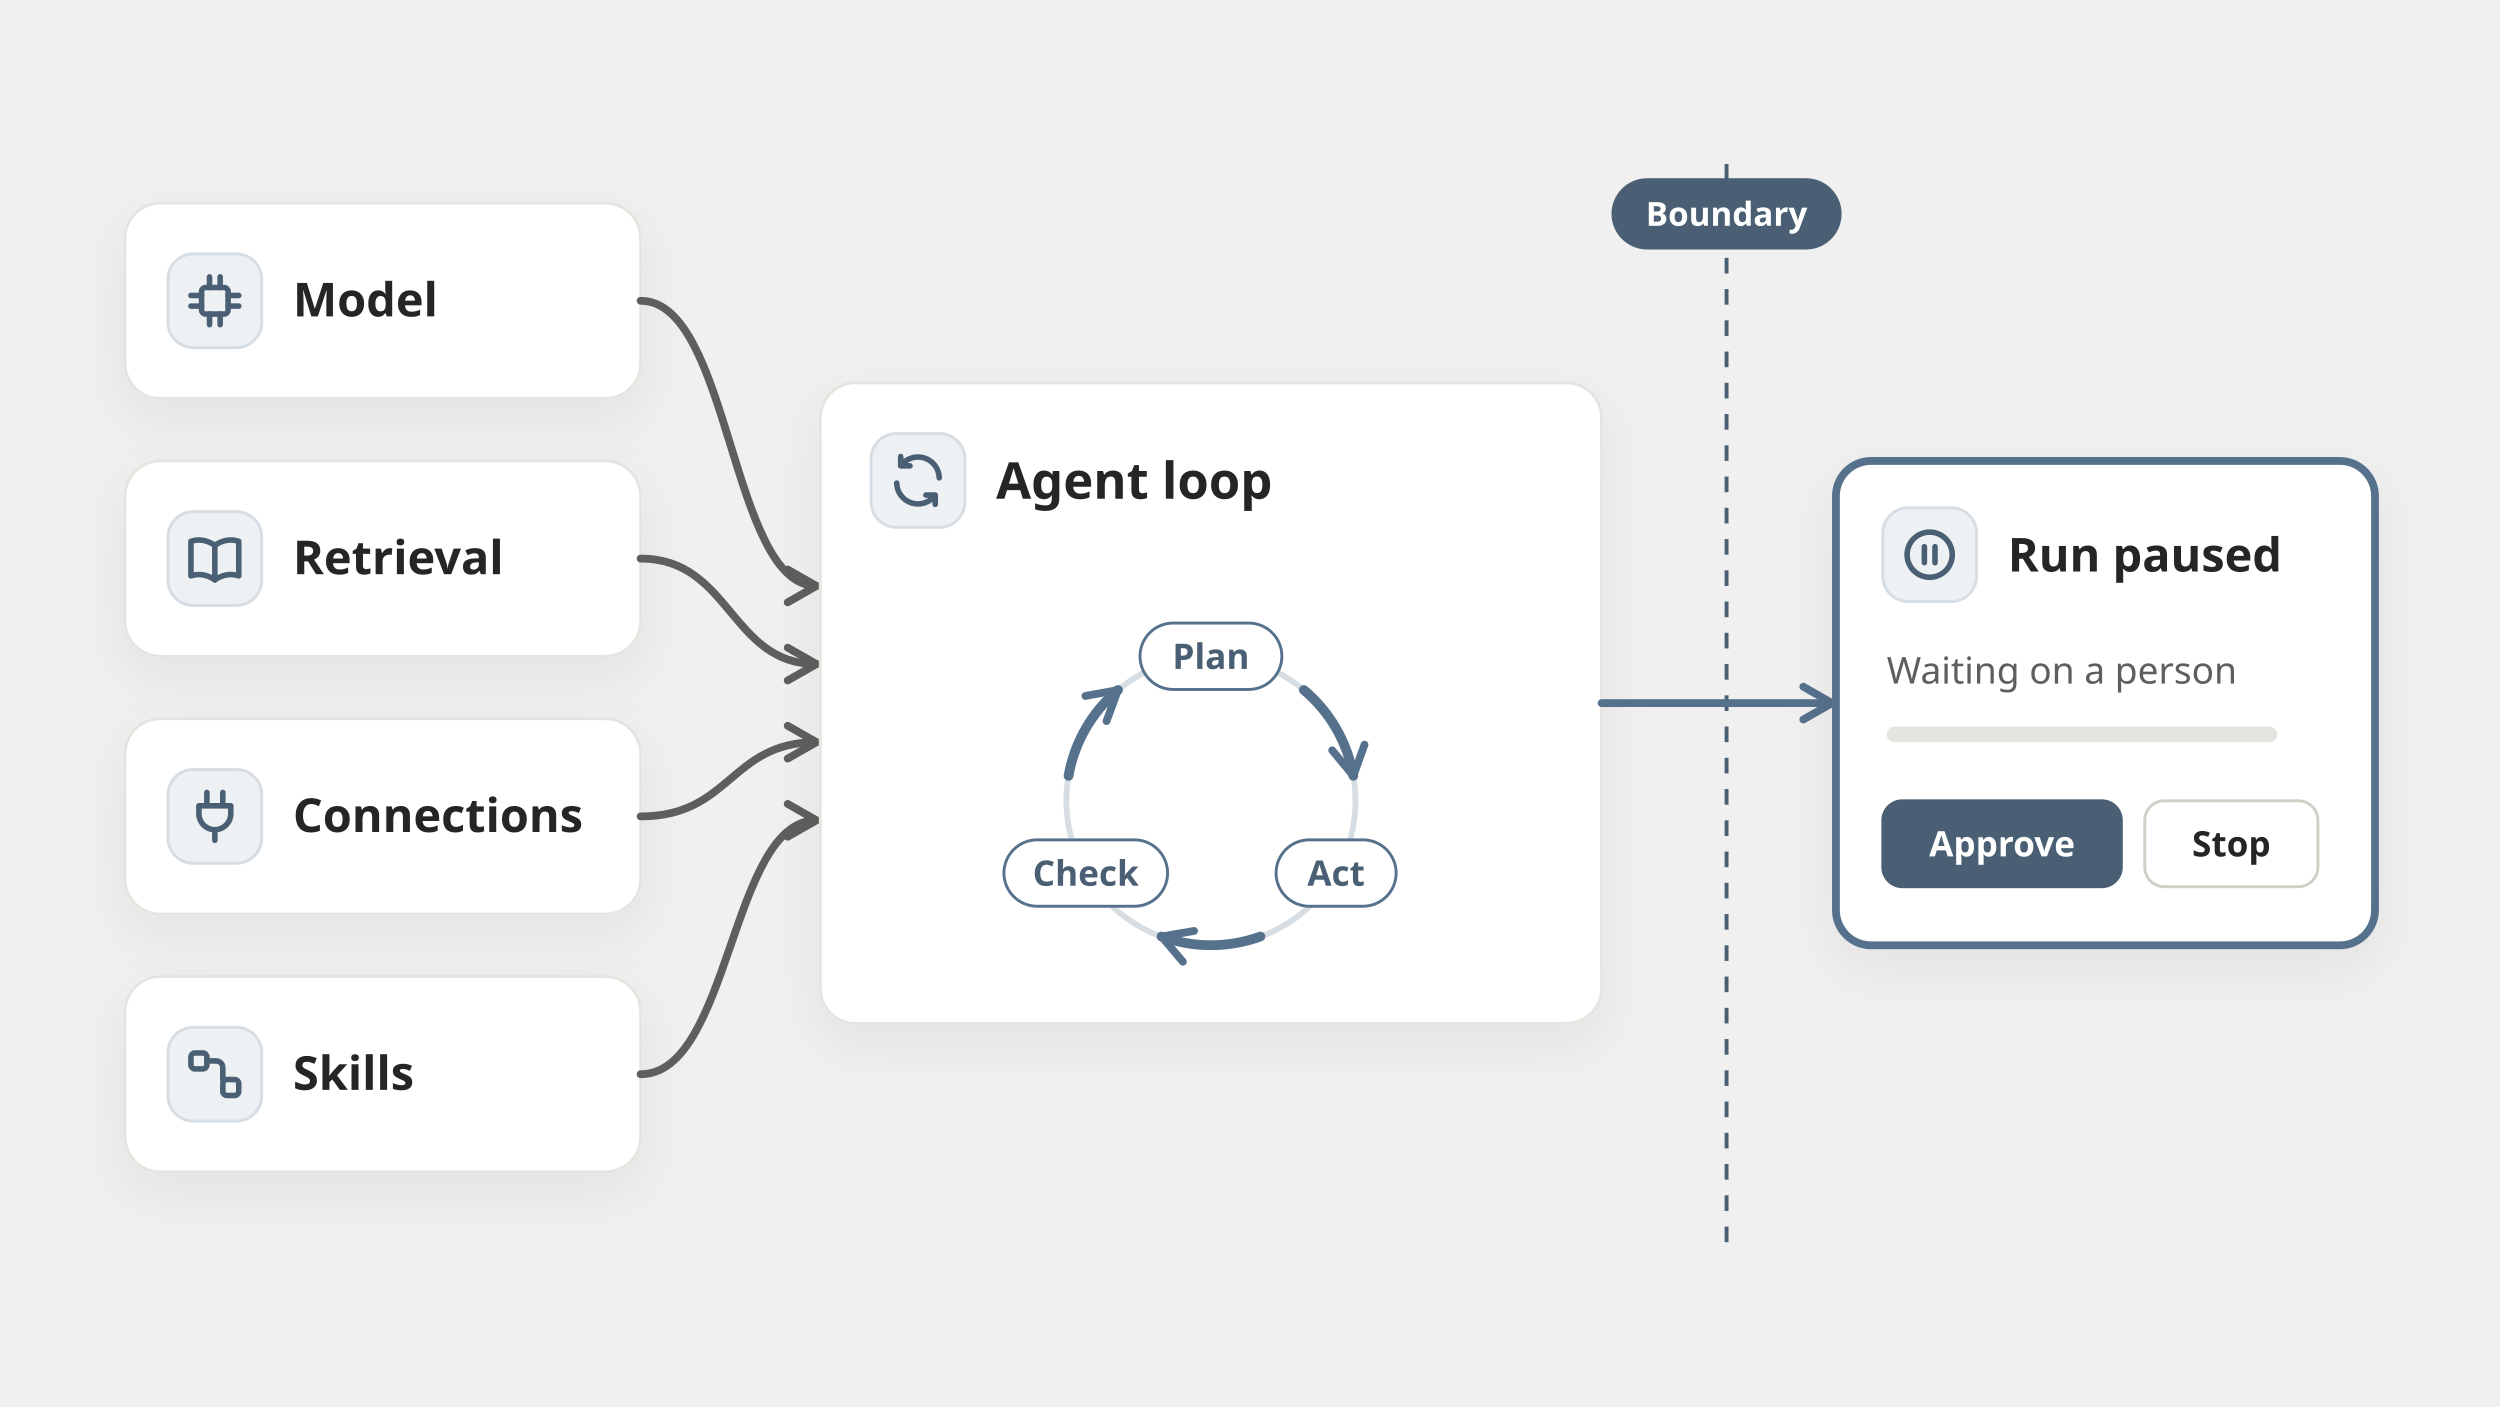
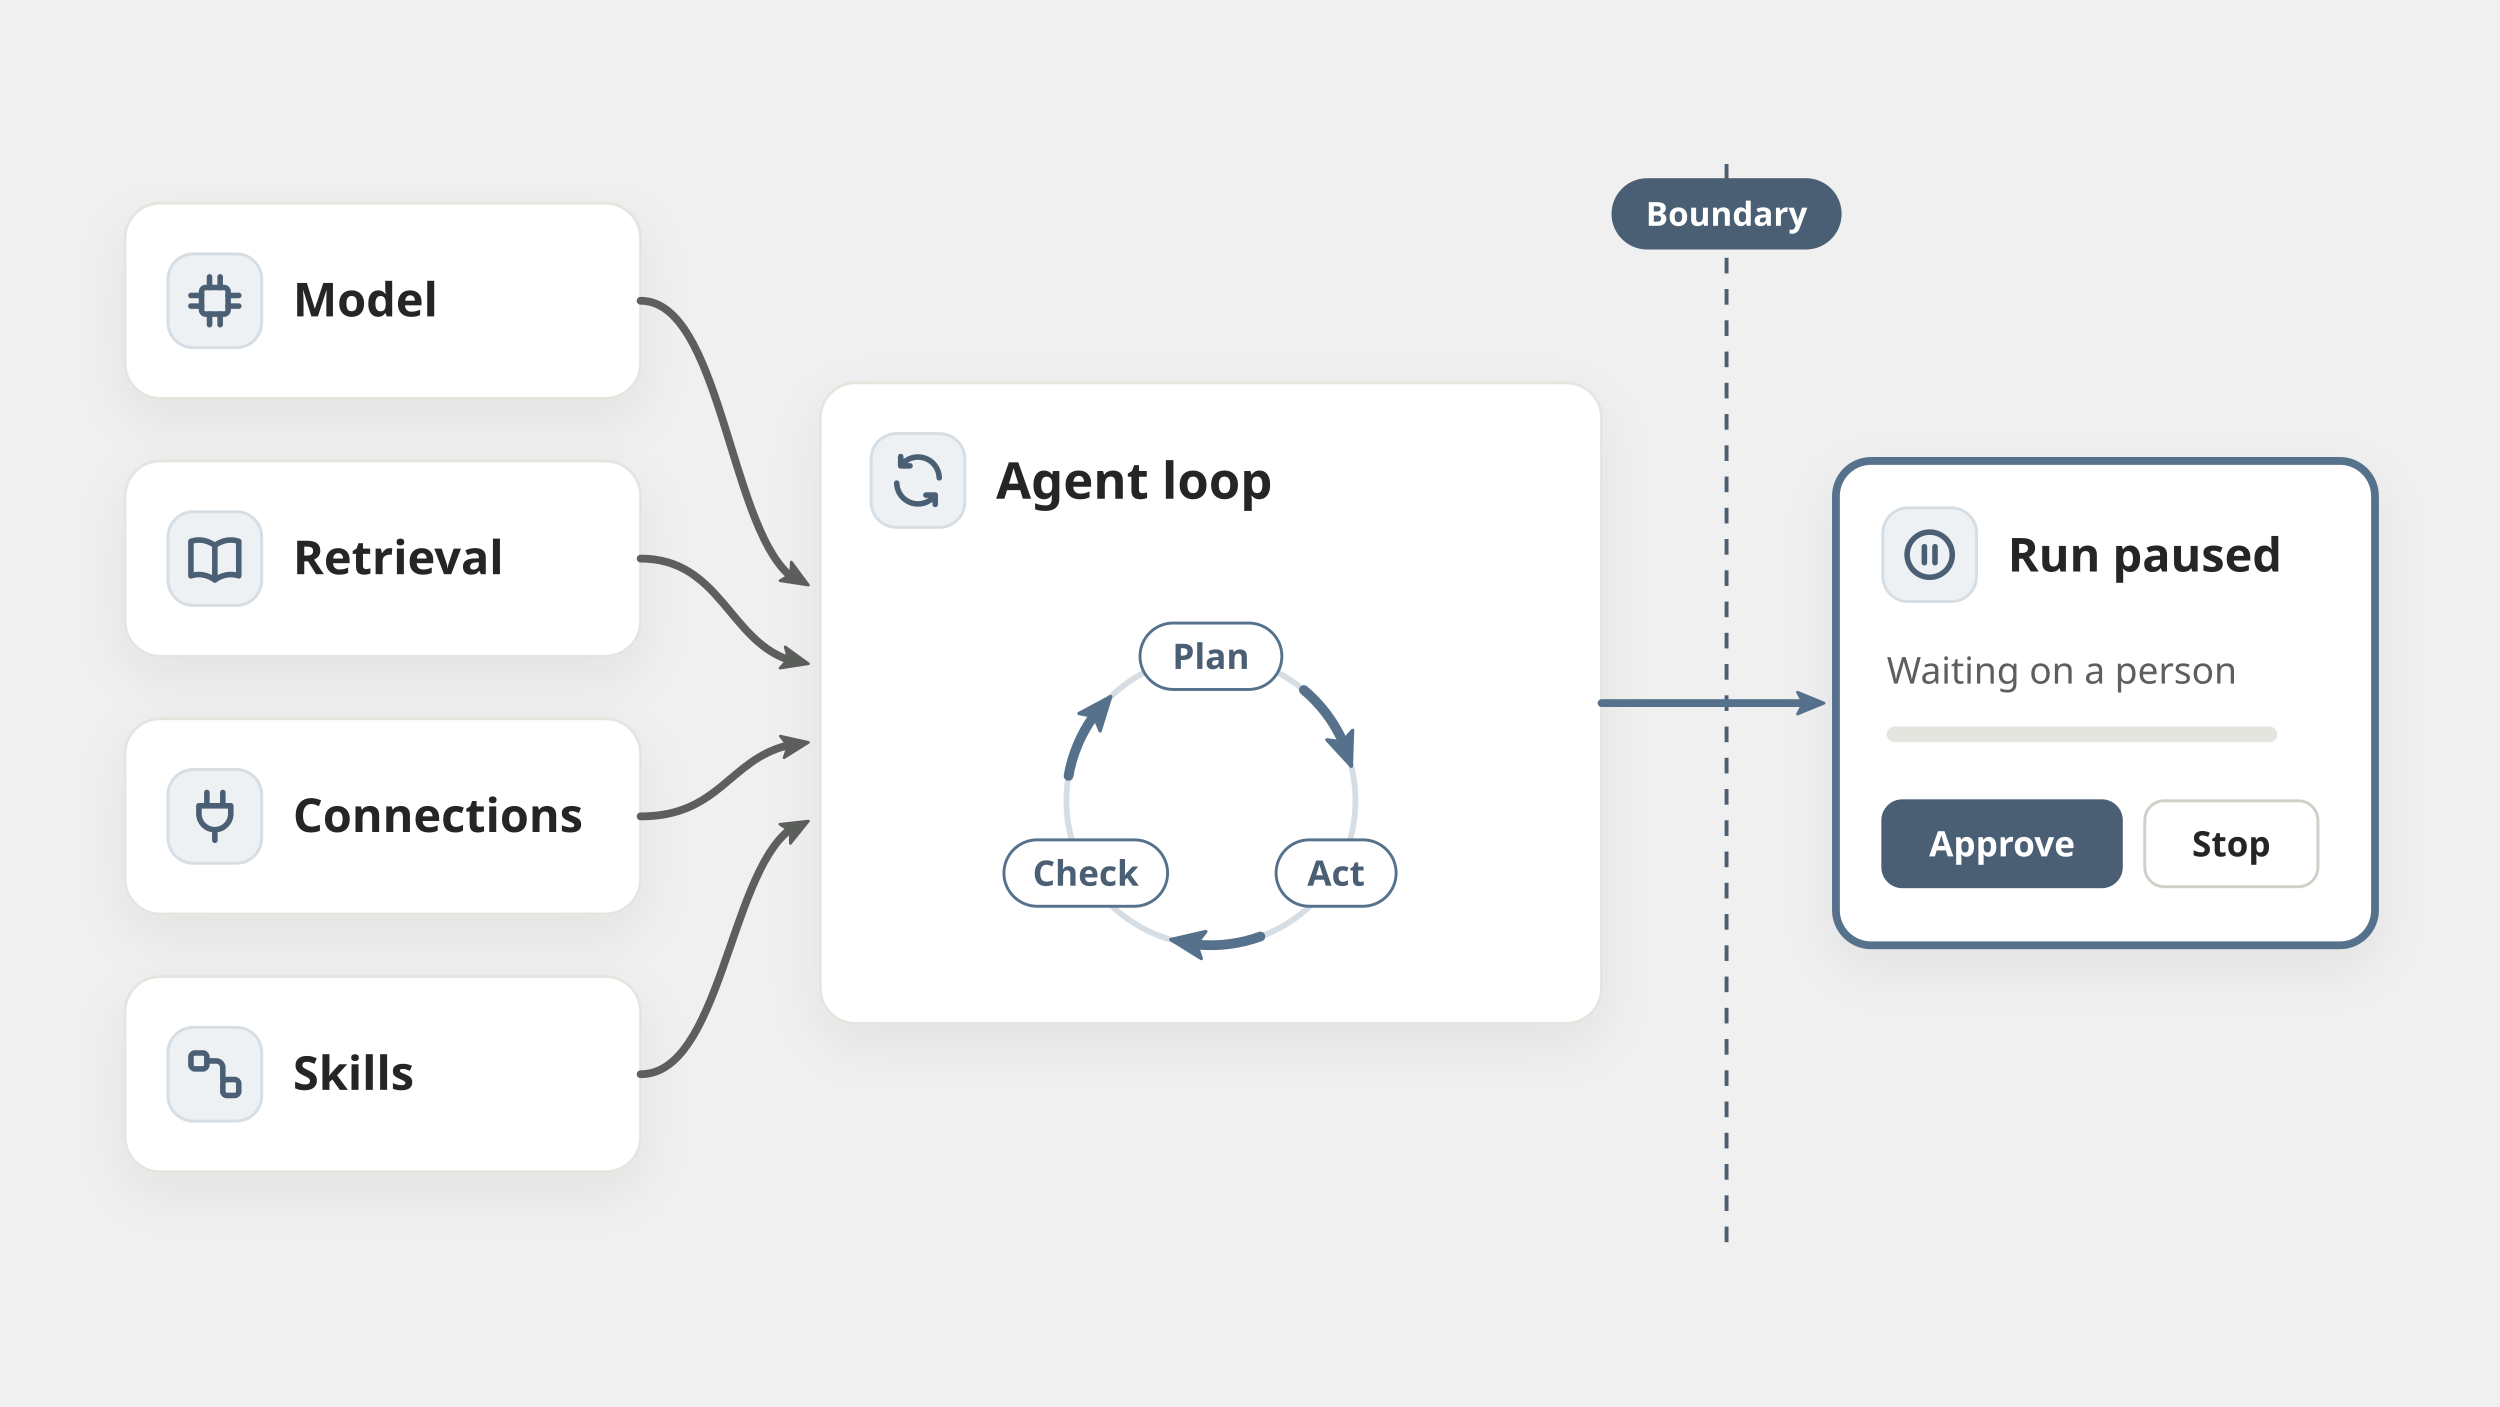
<svg xmlns="http://www.w3.org/2000/svg" viewBox="0 0 1280 720" width="1280" height="720">
  <defs>
    <filter id="sh" x="-20%" y="-20%" width="140%" height="160%">
      <feDropShadow dx="0" dy="1" stdDeviation="1" flood-color="#252525" flood-opacity="0.05" />
      <feDropShadow dx="0" dy="10" stdDeviation="14" flood-color="#252525" flood-opacity="0.06" />
    </filter>
    <marker id="hn" viewBox="0 0 10 10" refX="8" refY="5" markerWidth="7" markerHeight="7" markerUnits="userSpaceOnUse" orient="auto" overflow="visible">
      <path d="M1 1L8 5 1 9" fill="none" stroke="#5c5f5c" stroke-width="1.9" stroke-linecap="round" stroke-linejoin="round" transform="scale(3) translate(-5.333 -3.333)" />
    </marker>
    <marker id="ha" viewBox="0 0 10 10" refX="8" refY="5" markerWidth="7" markerHeight="7" markerUnits="userSpaceOnUse" orient="auto" overflow="visible">
      <path d="M1 1L8 5 1 9" fill="none" stroke="#56718c" stroke-width="1.9" stroke-linecap="round" stroke-linejoin="round" transform="scale(3) translate(-5.333 -3.333)" />
    </marker>
  </defs>
  <rect x="64" y="104" width="264" height="100" rx="18" fill="#ffffff" stroke="#e5e5e0" stroke-width="1.5" filter="url(#sh)" />
  <rect x="86" y="130" width="48" height="48" rx="12.96" fill="#eef1f4" stroke="#d6dde3" stroke-width="1.5" />
  <g transform="translate(93.68 137.68) scale(1.36)" fill="none" stroke="#4a5f73" stroke-width="2.1" stroke-linecap="round" stroke-linejoin="round" color="#4a5f73">
    <rect x="7" y="7" width="10" height="10" rx="1.5" />
    <path d="M10 3v4M14 3v4M10 17v4M14 17v4M3 10h4M3 14h4M17 10h4M17 14h4" />
  </g>
  <text x="150" y="162" font-family="Montserrat, system-ui, sans-serif" font-size="24" font-weight="600" fill="#252525" text-anchor="start">Model</text>
-   <path d="M328 154C374 154 374 300 418 300" fill="none" stroke="#5c5f5c" stroke-width="4" stroke-linecap="round" stroke-linejoin="round" marker-end="url(#hn)" />
+   <path d="M328 154C368.48 154 373.34 267.06 403.91 294.2" fill="none" stroke="#5c5f5c" stroke-width="4" stroke-linecap="round" stroke-linejoin="round" />
+   <path d="M413.91 299.56L399.37 297.34L404.82 294.09L405.15 287.75Z" fill="#5c5f5c" stroke="#5c5f5c" stroke-width="1.4" stroke-linejoin="round" />
  <rect x="64" y="236" width="264" height="100" rx="18" fill="#ffffff" stroke="#e5e5e0" stroke-width="1.5" filter="url(#sh)" />
  <rect x="86" y="262" width="48" height="48" rx="12.96" fill="#eef1f4" stroke="#d6dde3" stroke-width="1.5" />
  <g transform="translate(93.68 269.68) scale(1.36)" fill="none" stroke="#4a5f73" stroke-width="2.1" stroke-linecap="round" stroke-linejoin="round" color="#4a5f73">
    <path d="M3 5.5c3-1 6-.5 9 1.5 3-2 6-2.5 9-1.5v13c-3-1-6-.5-9 1.5-3-2-6-2.5-9-1.5z" />
    <path d="M12 7v13" />
  </g>
  <text x="150" y="294" font-family="Montserrat, system-ui, sans-serif" font-size="24" font-weight="600" fill="#252525" text-anchor="start">Retrieval</text>
-   <path d="M328 286C374 286 374 340 418 340" fill="none" stroke="#5c5f5c" stroke-width="4" stroke-linecap="round" stroke-linejoin="round" marker-end="url(#hn)" />
+   <path d="M328 286C368.02 286 373.22 326.87 402.87 337.5" fill="none" stroke="#5c5f5c" stroke-width="4" stroke-linecap="round" stroke-linejoin="round" />
+   <path d="M413.91 339.84L399.37 342.08L403.6 337.34L402.01 331.2Z" fill="#5c5f5c" stroke="#5c5f5c" stroke-width="1.4" stroke-linejoin="round" />
  <rect x="64" y="368" width="264" height="100" rx="18" fill="#ffffff" stroke="#e5e5e0" stroke-width="1.5" filter="url(#sh)" />
  <rect x="86" y="394" width="48" height="48" rx="12.96" fill="#eef1f4" stroke="#d6dde3" stroke-width="1.5" />
  <g transform="translate(93.68 401.68) scale(1.36)" fill="none" stroke="#4a5f73" stroke-width="2.1" stroke-linecap="round" stroke-linejoin="round" color="#4a5f73">
    <path d="M9 3v5M15 3v5M6 8h12v3a6 6 0 0 1-12 0zM12 17v4" />
  </g>
  <text x="150" y="426" font-family="Montserrat, system-ui, sans-serif" font-size="24" font-weight="600" fill="#252525" text-anchor="start">Connections</text>
-   <path d="M328 418C374 418 374 380 418 380" fill="none" stroke="#5c5f5c" stroke-width="4" stroke-linecap="round" stroke-linejoin="round" marker-end="url(#hn)" />
+   <path d="M328 418C368.02 418 373.22 389.24 402.87 381.76" fill="none" stroke="#5c5f5c" stroke-width="4" stroke-linecap="round" stroke-linejoin="round" />
+   <path d="M413.91 380.11L401.45 387.94L403.45 381.91L399.56 376.9Z" fill="#5c5f5c" stroke="#5c5f5c" stroke-width="1.4" stroke-linejoin="round" />
  <rect x="64" y="500" width="264" height="100" rx="18" fill="#ffffff" stroke="#e5e5e0" stroke-width="1.5" filter="url(#sh)" />
  <rect x="86" y="526" width="48" height="48" rx="12.96" fill="#eef1f4" stroke="#d6dde3" stroke-width="1.5" />
  <g transform="translate(93.68 533.68) scale(1.36)" fill="none" stroke="#4a5f73" stroke-width="2.1" stroke-linecap="round" stroke-linejoin="round" color="#4a5f73">
    <rect x="3" y="4" width="6" height="6" rx="1.5" />
    <rect x="15" y="14" width="6" height="6" rx="1.5" />
    <path d="M9 7h3.5A2.5 2.5 0 0 1 15 9.5V14" />
  </g>
  <text x="150" y="558" font-family="Montserrat, system-ui, sans-serif" font-size="24" font-weight="600" fill="#252525" text-anchor="start">Skills</text>
-   <path d="M328 550C374 550 374 420 418 420" fill="none" stroke="#5c5f5c" stroke-width="4" stroke-linecap="round" stroke-linejoin="round" marker-end="url(#hn)" />
+   <path d="M328 550C368.39 550 373.32 449.79 403.7 425.33" fill="none" stroke="#5c5f5c" stroke-width="4" stroke-linecap="round" stroke-linejoin="round" />
+   <path d="M413.91 420.39L404.68 431.85L404.61 425.5L399.29 422.03Z" fill="#5c5f5c" stroke="#5c5f5c" stroke-width="1.4" stroke-linejoin="round" />
  <rect x="420" y="196" width="400" height="328" rx="18" fill="#ffffff" stroke="#e5e5e0" stroke-width="1.5" filter="url(#sh)" />
  <rect x="446" y="222" width="48" height="48" rx="12.96" fill="#eef1f4" stroke="#d6dde3" stroke-width="1.5" />
  <g transform="translate(453.68 229.68) scale(1.36)" fill="none" stroke="#4a5f73" stroke-width="2.1" stroke-linecap="round" stroke-linejoin="round" color="#4a5f73">
    <path d="M20 11a8 8 0 0 0-14.5-4.5M4 13a8 8 0 0 0 14.5 4.5M5.5 3v3.5H9M18.5 21v-3.5H15" />
  </g>
  <text x="510" y="255.36" font-family="Montserrat, system-ui, sans-serif" font-size="26" font-weight="600" fill="#252525" text-anchor="start">Agent loop</text>
  <circle cx="620" cy="410" r="74" fill="none" stroke="#d6dde3" stroke-width="3" />
-   <path d="M667.6 353.3A74 74 0 0 1 692.9 397.2" fill="none" stroke="#56718c" stroke-width="5" stroke-linecap="round" stroke-linejoin="round" marker-end="url(#ha)" />
-   <path d="M645.3 479.5A74 74 0 0 1 594.7 479.5" fill="none" stroke="#56718c" stroke-width="5" stroke-linecap="round" stroke-linejoin="round" marker-end="url(#ha)" />
-   <path d="M547.1 397.2A74 74 0 0 1 572.4 353.3" fill="none" stroke="#56718c" stroke-width="5" stroke-linecap="round" stroke-linejoin="round" marker-end="url(#ha)" />
+   <path d="M667.6 353.3A74 74 0 0 1 687.27 379.11" fill="none" stroke="#56718c" stroke-width="5" stroke-linecap="round" stroke-linejoin="round" />
+   <path d="M691.87 392.31L679.39 378.81L687.25 379.88L692.51 373.93Z" fill="#56718c" stroke="#56718c" stroke-width="1.75" stroke-linejoin="round" />
+   <path d="M645.3 479.5A74 74 0 0 1 613.19 483.65" fill="none" stroke="#56718c" stroke-width="5" stroke-linecap="round" stroke-linejoin="round" />
+   <path d="M599.45 481.05L617.38 476.96L612.53 483.25L615.06 490.77Z" fill="#56718c" stroke="#56718c" stroke-width="1.75" stroke-linejoin="round" />
+   <path d="M547.1 397.2A74 74 0 0 1 559.57 367.24" fill="none" stroke="#56718c" stroke-width="5" stroke-linecap="round" stroke-linejoin="round" />
+   <path d="M568.68 356.64L563.26 374.21L560.24 366.87L552.46 365.3Z" fill="#56718c" stroke="#56718c" stroke-width="1.75" stroke-linejoin="round" />
  <rect x="583.68" y="319" width="72.64" height="34" rx="17" fill="#ffffff" stroke="#56718c" stroke-width="1.5" />
  <text x="620" y="342.5" font-family="Montserrat, system-ui, sans-serif" font-size="18" font-weight="600" fill="#4a5f73" text-anchor="middle">Plan</text>
  <rect x="653.346" y="430" width="61.48" height="34" rx="17" fill="#ffffff" stroke="#56718c" stroke-width="1.5" />
  <text x="684.086" y="453.5" font-family="Montserrat, system-ui, sans-serif" font-size="18" font-weight="600" fill="#4a5f73" text-anchor="middle">Act</text>
  <rect x="514.014" y="430" width="83.8" height="34" rx="17" fill="#ffffff" stroke="#56718c" stroke-width="1.5" />
  <text x="555.914" y="453.5" font-family="Montserrat, system-ui, sans-serif" font-size="18" font-weight="600" fill="#4a5f73" text-anchor="middle">Check</text>
  <path d="M884 84V636" stroke="#4a5f73" stroke-width="2" stroke-dasharray="8 8" />
  <rect x="825.84" y="92" width="116.32" height="35" rx="17.5" fill="#4a5f73" stroke="#4a5f73" stroke-width="1.5" />
  <text x="884" y="115.62" font-family="Montserrat, system-ui, sans-serif" font-size="17" font-weight="600" fill="#ffffff" text-anchor="middle">Boundary</text>
-   <path d="M820 360C880 360 880 360 938 360" fill="none" stroke="#56718c" stroke-width="4" stroke-linecap="round" stroke-linejoin="round" marker-end="url(#ha)" />
+   <path d="M820 360C874.24 360 879.45 360 922.8 360" fill="none" stroke="#56718c" stroke-width="4" stroke-linecap="round" stroke-linejoin="round" />
+   <path d="M933.92 360L920.32 365.6L923.31 360L920.32 354.4Z" fill="#56718c" stroke="#56718c" stroke-width="1.4" stroke-linejoin="round" />
  <rect x="940" y="236" width="276" height="248" rx="18" fill="#ffffff" stroke="#56718c" stroke-width="4" filter="url(#sh)" />
  <rect x="964" y="260" width="48" height="48" rx="12.96" fill="#eef1f4" stroke="#d6dde3" stroke-width="1.5" />
  <g transform="translate(971.68 267.68) scale(1.36)" fill="none" stroke="#4a5f73" stroke-width="2.1" stroke-linecap="round" stroke-linejoin="round" color="#4a5f73">
    <circle cx="12" cy="12" r="8.5" />
    <path d="M10 9v6M14 9v6" />
  </g>
  <text x="1028" y="292.64" font-family="Montserrat, system-ui, sans-serif" font-size="24" font-weight="600" fill="#252525" text-anchor="start">Run paused</text>
  <text x="966" y="350" font-family="Montserrat, system-ui, sans-serif" font-size="19" font-weight="500" fill="#5c5f5c" text-anchor="start">Waiting on a person</text>
  <rect x="966" y="372" width="200" height="8" rx="4" fill="#e5e5e0" />
  <rect x="964" y="410" width="122.12" height="44" rx="10" fill="#4a5f73" stroke="#4a5f73" stroke-width="1.5" />
  <text x="1025.06" y="438.48" font-family="Montserrat, system-ui, sans-serif" font-size="18" font-weight="600" fill="#ffffff" text-anchor="middle">Approve</text>
  <rect x="1098.12" y="410" width="88.64" height="44" rx="10" fill="#ffffff" stroke="#d0d0c8" stroke-width="1.5" />
  <text x="1142.44" y="438.48" font-family="Montserrat, system-ui, sans-serif" font-size="18" font-weight="600" fill="#252525" text-anchor="middle">Stop</text>
</svg>
